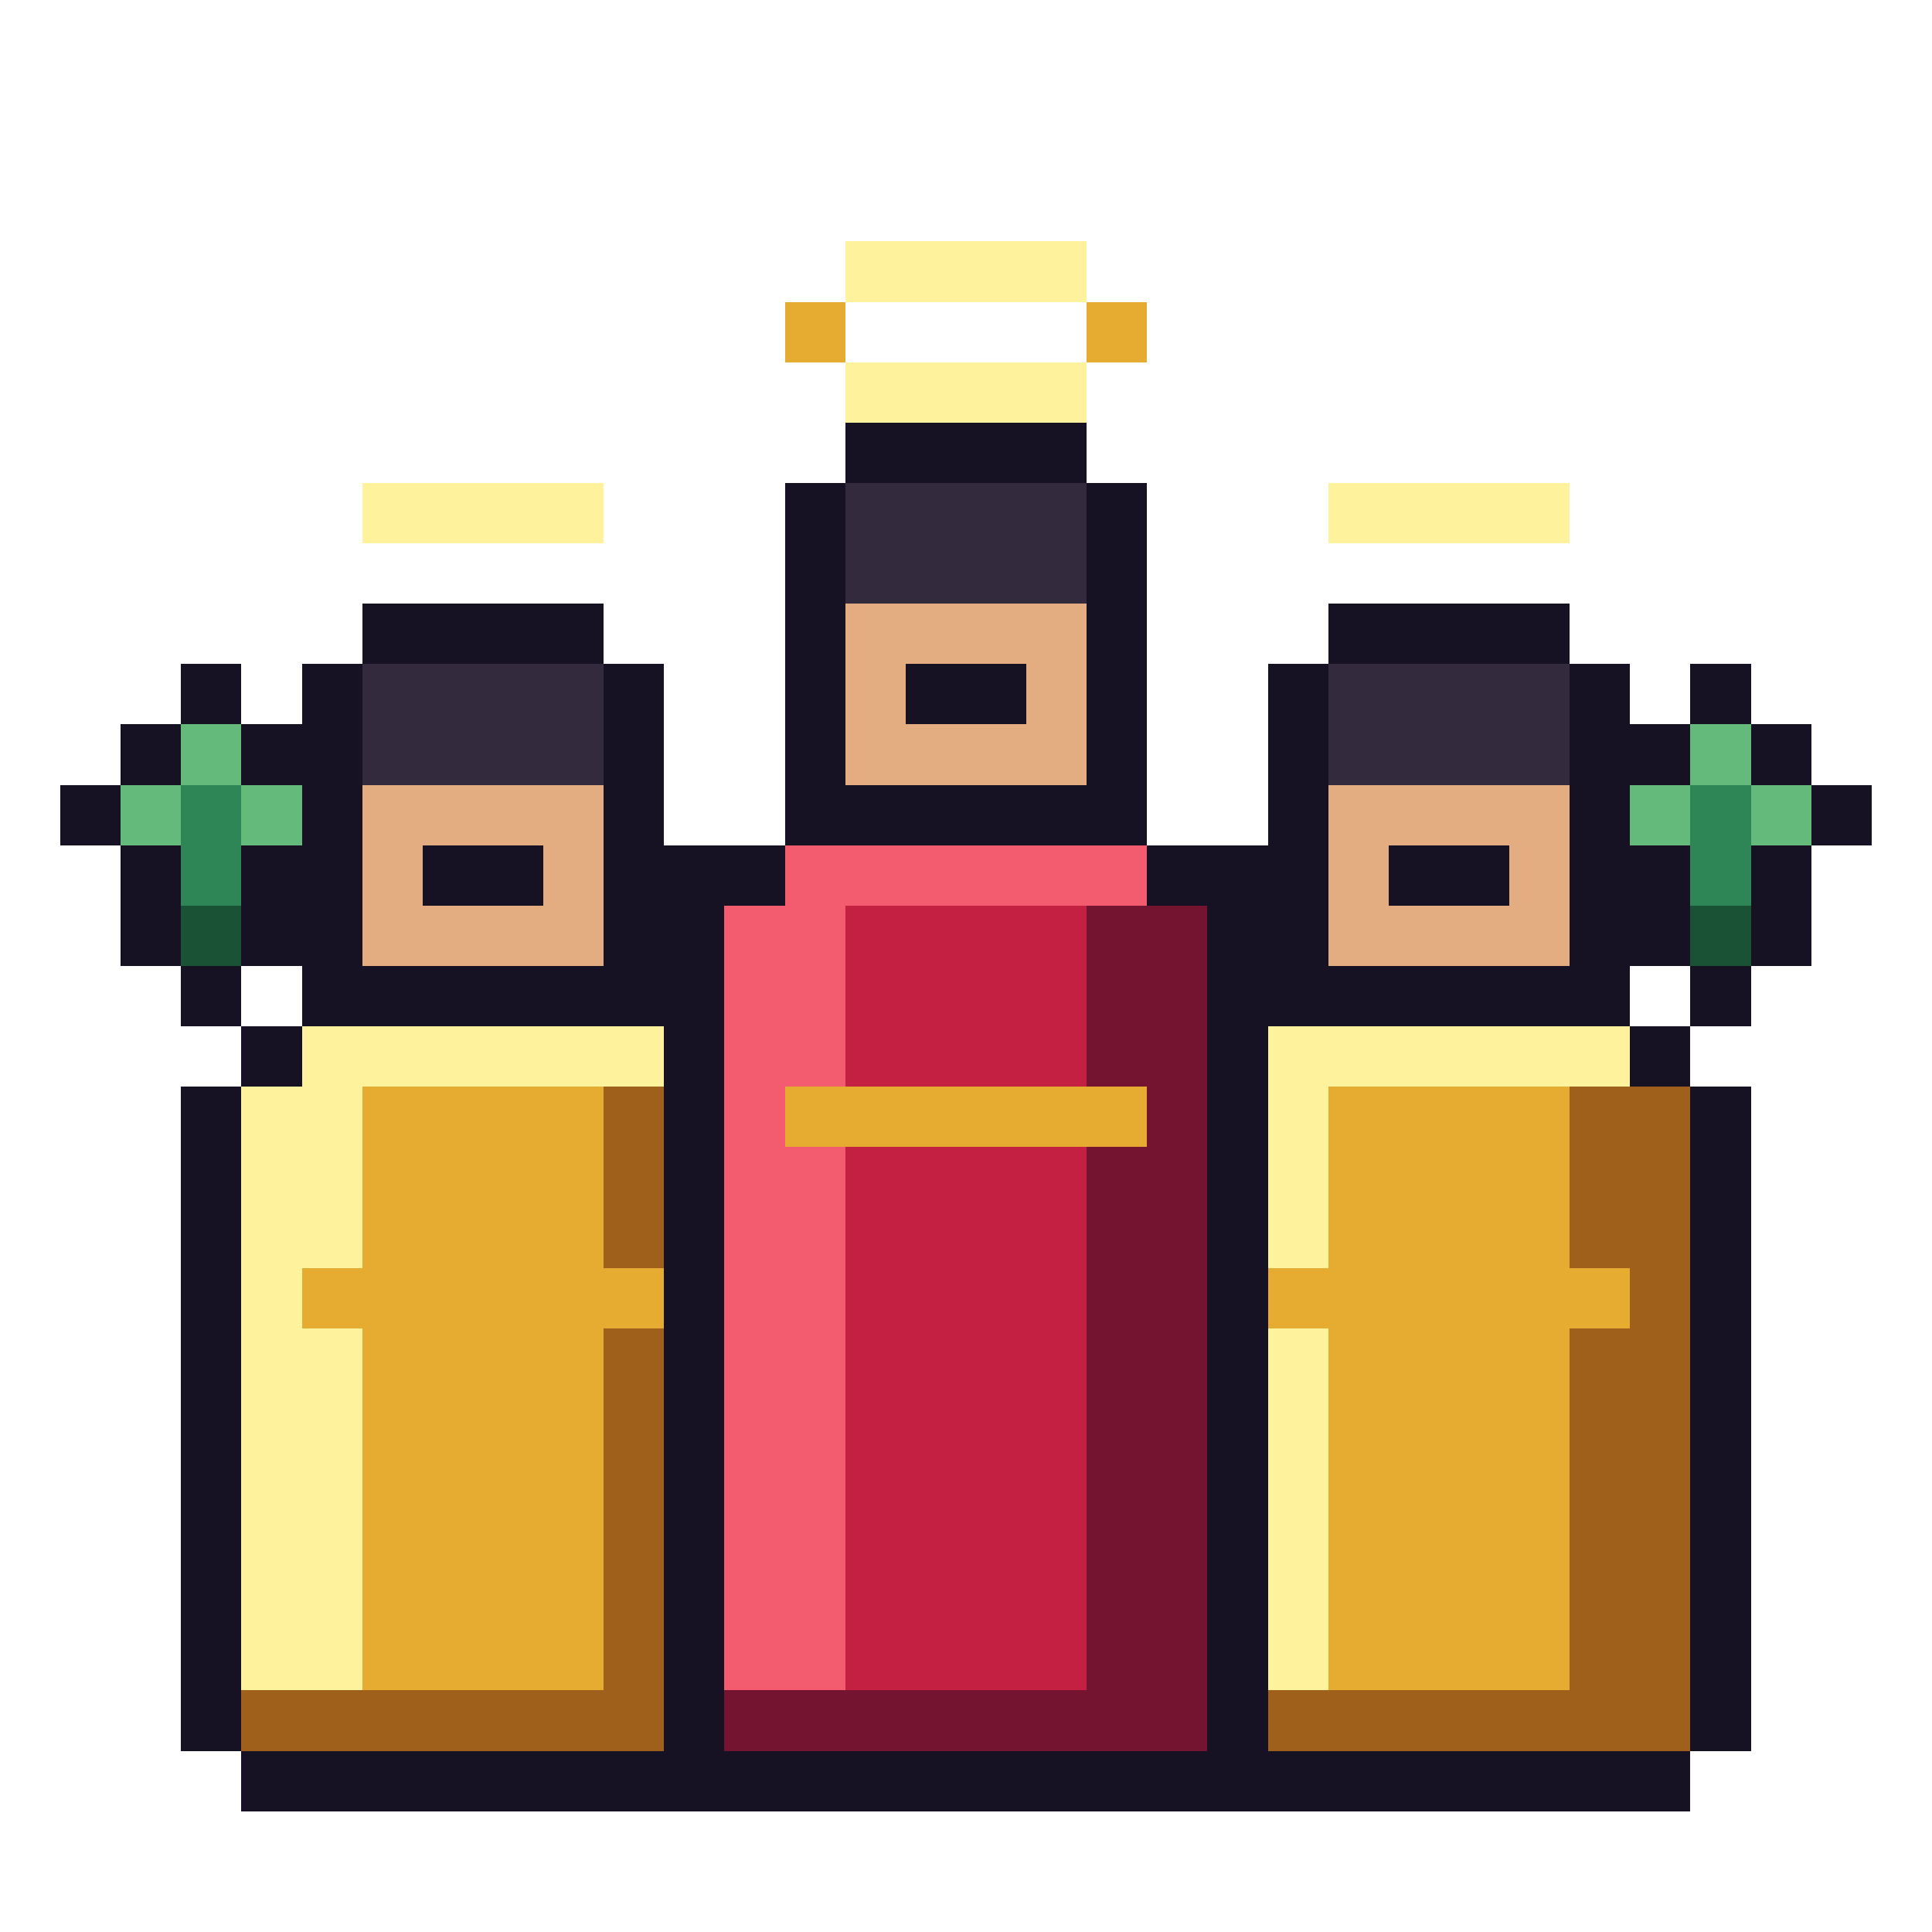
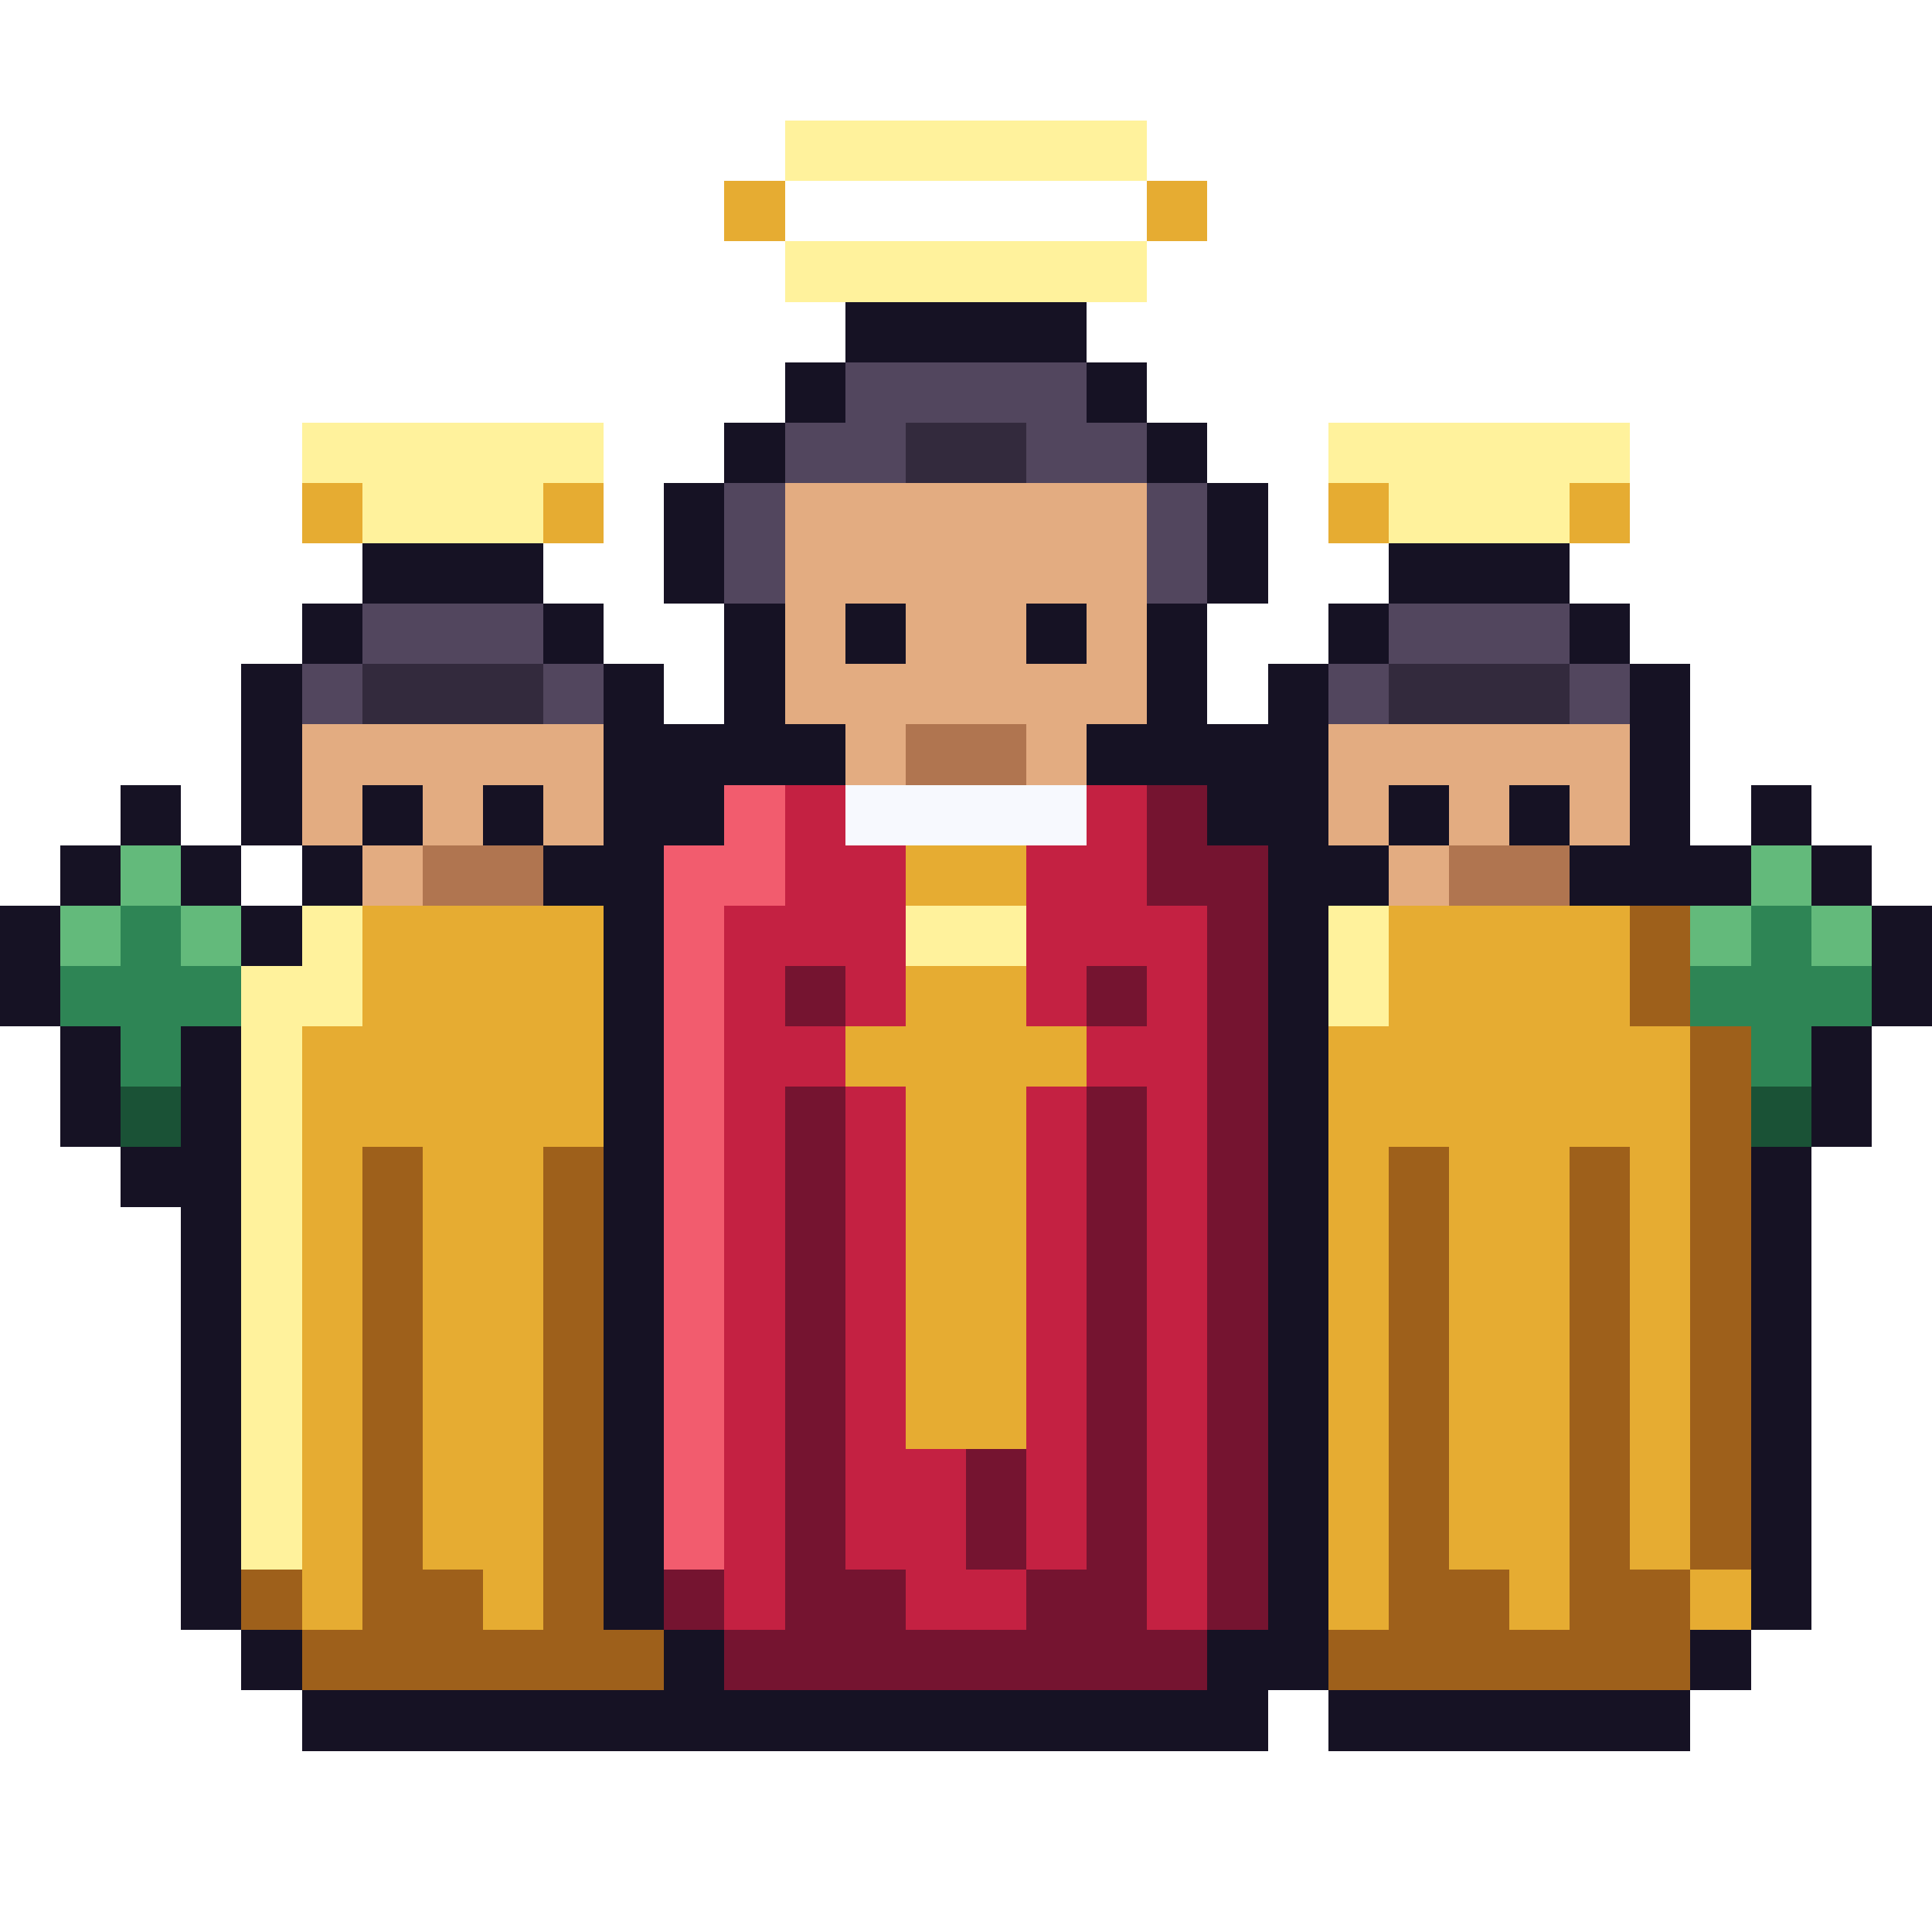
<svg xmlns="http://www.w3.org/2000/svg" viewBox="0 0 32 32" width="256" height="256" shape-rendering="crispEdges">
-   <rect x="14" y="4" width="4" height="1" fill="#fff29c" />
-   <rect x="13" y="5" width="1" height="1" fill="#e6ac32" />
-   <rect x="18" y="5" width="1" height="1" fill="#e6ac32" />
-   <rect x="14" y="6" width="4" height="1" fill="#fff29c" />
-   <rect x="14" y="7" width="4" height="1" fill="#161224" />
-   <rect x="6" y="8" width="4" height="1" fill="#fff29c" />
-   <rect x="13" y="8" width="1" height="1" fill="#161224" />
-   <rect x="14" y="8" width="4" height="1" fill="#332a3d" />
-   <rect x="18" y="8" width="1" height="1" fill="#161224" />
-   <rect x="22" y="8" width="4" height="1" fill="#fff29c" />
-   <rect x="13" y="9" width="1" height="1" fill="#161224" />
-   <rect x="14" y="9" width="4" height="1" fill="#332a3d" />
-   <rect x="18" y="9" width="1" height="1" fill="#161224" />
-   <rect x="6" y="10" width="4" height="1" fill="#161224" />
-   <rect x="13" y="10" width="1" height="1" fill="#161224" />
-   <rect x="14" y="10" width="4" height="1" fill="#e3ac81" />
-   <rect x="18" y="10" width="1" height="1" fill="#161224" />
-   <rect x="22" y="10" width="4" height="1" fill="#161224" />
-   <rect x="3" y="11" width="1" height="1" fill="#161224" />
-   <rect x="5" y="11" width="1" height="1" fill="#161224" />
-   <rect x="6" y="11" width="4" height="1" fill="#332a3d" />
+   <rect x="13" y="2" width="6" height="1" fill="#fff29c" />
+   <rect x="12" y="3" width="1" height="1" fill="#e6ac32" />
+   <rect x="19" y="3" width="1" height="1" fill="#e6ac32" />
+   <rect x="13" y="4" width="6" height="1" fill="#fff29c" />
+   <rect x="14" y="5" width="4" height="1" fill="#161224" />
+   <rect x="13" y="6" width="1" height="1" fill="#161224" />
+   <rect x="14" y="6" width="4" height="1" fill="#52465e" />
+   <rect x="18" y="6" width="1" height="1" fill="#161224" />
+   <rect x="5" y="7" width="5" height="1" fill="#fff29c" />
+   <rect x="12" y="7" width="1" height="1" fill="#161224" />
+   <rect x="13" y="7" width="2" height="1" fill="#52465e" />
+   <rect x="15" y="7" width="2" height="1" fill="#332a3d" />
+   <rect x="17" y="7" width="2" height="1" fill="#52465e" />
+   <rect x="19" y="7" width="1" height="1" fill="#161224" />
+   <rect x="22" y="7" width="5" height="1" fill="#fff29c" />
+   <rect x="5" y="8" width="1" height="1" fill="#e6ac32" />
+   <rect x="6" y="8" width="3" height="1" fill="#fff29c" />
+   <rect x="9" y="8" width="1" height="1" fill="#e6ac32" />
+   <rect x="11" y="8" width="1" height="1" fill="#161224" />
+   <rect x="12" y="8" width="1" height="1" fill="#52465e" />
+   <rect x="13" y="8" width="6" height="1" fill="#e3ac81" />
+   <rect x="19" y="8" width="1" height="1" fill="#52465e" />
+   <rect x="20" y="8" width="1" height="1" fill="#161224" />
+   <rect x="22" y="8" width="1" height="1" fill="#e6ac32" />
+   <rect x="23" y="8" width="3" height="1" fill="#fff29c" />
+   <rect x="26" y="8" width="1" height="1" fill="#e6ac32" />
+   <rect x="6" y="9" width="3" height="1" fill="#161224" />
+   <rect x="11" y="9" width="1" height="1" fill="#161224" />
+   <rect x="12" y="9" width="1" height="1" fill="#52465e" />
+   <rect x="13" y="9" width="6" height="1" fill="#e3ac81" />
+   <rect x="19" y="9" width="1" height="1" fill="#52465e" />
+   <rect x="20" y="9" width="1" height="1" fill="#161224" />
+   <rect x="23" y="9" width="3" height="1" fill="#161224" />
+   <rect x="5" y="10" width="1" height="1" fill="#161224" />
+   <rect x="6" y="10" width="3" height="1" fill="#52465e" />
+   <rect x="9" y="10" width="1" height="1" fill="#161224" />
+   <rect x="12" y="10" width="1" height="1" fill="#161224" />
+   <rect x="13" y="10" width="1" height="1" fill="#e3ac81" />
+   <rect x="14" y="10" width="1" height="1" fill="#161224" />
+   <rect x="15" y="10" width="2" height="1" fill="#e3ac81" />
+   <rect x="17" y="10" width="1" height="1" fill="#161224" />
+   <rect x="18" y="10" width="1" height="1" fill="#e3ac81" />
+   <rect x="19" y="10" width="1" height="1" fill="#161224" />
+   <rect x="22" y="10" width="1" height="1" fill="#161224" />
+   <rect x="23" y="10" width="3" height="1" fill="#52465e" />
+   <rect x="26" y="10" width="1" height="1" fill="#161224" />
+   <rect x="4" y="11" width="1" height="1" fill="#161224" />
+   <rect x="5" y="11" width="1" height="1" fill="#52465e" />
+   <rect x="6" y="11" width="3" height="1" fill="#332a3d" />
+   <rect x="9" y="11" width="1" height="1" fill="#52465e" />
  <rect x="10" y="11" width="1" height="1" fill="#161224" />
-   <rect x="13" y="11" width="1" height="1" fill="#161224" />
-   <rect x="14" y="11" width="1" height="1" fill="#e3ac81" />
-   <rect x="15" y="11" width="2" height="1" fill="#161224" />
-   <rect x="17" y="11" width="1" height="1" fill="#e3ac81" />
-   <rect x="18" y="11" width="1" height="1" fill="#161224" />
+   <rect x="12" y="11" width="1" height="1" fill="#161224" />
+   <rect x="13" y="11" width="6" height="1" fill="#e3ac81" />
+   <rect x="19" y="11" width="1" height="1" fill="#161224" />
  <rect x="21" y="11" width="1" height="1" fill="#161224" />
-   <rect x="22" y="11" width="4" height="1" fill="#332a3d" />
-   <rect x="26" y="11" width="1" height="1" fill="#161224" />
-   <rect x="28" y="11" width="1" height="1" fill="#161224" />
-   <rect x="2" y="12" width="1" height="1" fill="#161224" />
-   <rect x="3" y="12" width="1" height="1" fill="#63ba7b" />
-   <rect x="4" y="12" width="2" height="1" fill="#161224" />
-   <rect x="6" y="12" width="4" height="1" fill="#332a3d" />
-   <rect x="10" y="12" width="1" height="1" fill="#161224" />
-   <rect x="13" y="12" width="1" height="1" fill="#161224" />
-   <rect x="14" y="12" width="4" height="1" fill="#e3ac81" />
-   <rect x="18" y="12" width="1" height="1" fill="#161224" />
-   <rect x="21" y="12" width="1" height="1" fill="#161224" />
-   <rect x="22" y="12" width="4" height="1" fill="#332a3d" />
-   <rect x="26" y="12" width="2" height="1" fill="#161224" />
-   <rect x="28" y="12" width="1" height="1" fill="#63ba7b" />
-   <rect x="29" y="12" width="1" height="1" fill="#161224" />
-   <rect x="1" y="13" width="1" height="1" fill="#161224" />
-   <rect x="2" y="13" width="1" height="1" fill="#63ba7b" />
-   <rect x="3" y="13" width="1" height="1" fill="#2e8555" />
-   <rect x="4" y="13" width="1" height="1" fill="#63ba7b" />
-   <rect x="5" y="13" width="1" height="1" fill="#161224" />
-   <rect x="6" y="13" width="4" height="1" fill="#e3ac81" />
-   <rect x="10" y="13" width="1" height="1" fill="#161224" />
-   <rect x="13" y="13" width="6" height="1" fill="#161224" />
-   <rect x="21" y="13" width="1" height="1" fill="#161224" />
-   <rect x="22" y="13" width="4" height="1" fill="#e3ac81" />
-   <rect x="26" y="13" width="1" height="1" fill="#161224" />
-   <rect x="27" y="13" width="1" height="1" fill="#63ba7b" />
-   <rect x="28" y="13" width="1" height="1" fill="#2e8555" />
-   <rect x="29" y="13" width="1" height="1" fill="#63ba7b" />
-   <rect x="30" y="13" width="1" height="1" fill="#161224" />
-   <rect x="2" y="14" width="1" height="1" fill="#161224" />
-   <rect x="3" y="14" width="1" height="1" fill="#2e8555" />
-   <rect x="4" y="14" width="2" height="1" fill="#161224" />
+   <rect x="22" y="11" width="1" height="1" fill="#52465e" />
+   <rect x="23" y="11" width="3" height="1" fill="#332a3d" />
+   <rect x="26" y="11" width="1" height="1" fill="#52465e" />
+   <rect x="27" y="11" width="1" height="1" fill="#161224" />
+   <rect x="4" y="12" width="1" height="1" fill="#161224" />
+   <rect x="5" y="12" width="5" height="1" fill="#e3ac81" />
+   <rect x="10" y="12" width="4" height="1" fill="#161224" />
+   <rect x="14" y="12" width="1" height="1" fill="#e3ac81" />
+   <rect x="15" y="12" width="2" height="1" fill="#b07550" />
+   <rect x="17" y="12" width="1" height="1" fill="#e3ac81" />
+   <rect x="18" y="12" width="4" height="1" fill="#161224" />
+   <rect x="22" y="12" width="5" height="1" fill="#e3ac81" />
+   <rect x="27" y="12" width="1" height="1" fill="#161224" />
+   <rect x="2" y="13" width="1" height="1" fill="#161224" />
+   <rect x="4" y="13" width="1" height="1" fill="#161224" />
+   <rect x="5" y="13" width="1" height="1" fill="#e3ac81" />
+   <rect x="6" y="13" width="1" height="1" fill="#161224" />
+   <rect x="7" y="13" width="1" height="1" fill="#e3ac81" />
+   <rect x="8" y="13" width="1" height="1" fill="#161224" />
+   <rect x="9" y="13" width="1" height="1" fill="#e3ac81" />
+   <rect x="10" y="13" width="2" height="1" fill="#161224" />
+   <rect x="12" y="13" width="1" height="1" fill="#f25c6e" />
+   <rect x="13" y="13" width="1" height="1" fill="#c42142" />
+   <rect x="14" y="13" width="4" height="1" fill="#f7f9fe" />
+   <rect x="18" y="13" width="1" height="1" fill="#c42142" />
+   <rect x="19" y="13" width="1" height="1" fill="#751430" />
+   <rect x="20" y="13" width="2" height="1" fill="#161224" />
+   <rect x="22" y="13" width="1" height="1" fill="#e3ac81" />
+   <rect x="23" y="13" width="1" height="1" fill="#161224" />
+   <rect x="24" y="13" width="1" height="1" fill="#e3ac81" />
+   <rect x="25" y="13" width="1" height="1" fill="#161224" />
+   <rect x="26" y="13" width="1" height="1" fill="#e3ac81" />
+   <rect x="27" y="13" width="1" height="1" fill="#161224" />
+   <rect x="29" y="13" width="1" height="1" fill="#161224" />
+   <rect x="1" y="14" width="1" height="1" fill="#161224" />
+   <rect x="2" y="14" width="1" height="1" fill="#63ba7b" />
+   <rect x="3" y="14" width="1" height="1" fill="#161224" />
+   <rect x="5" y="14" width="1" height="1" fill="#161224" />
  <rect x="6" y="14" width="1" height="1" fill="#e3ac81" />
-   <rect x="7" y="14" width="2" height="1" fill="#161224" />
-   <rect x="9" y="14" width="1" height="1" fill="#e3ac81" />
-   <rect x="10" y="14" width="3" height="1" fill="#161224" />
-   <rect x="13" y="14" width="6" height="1" fill="#f25c6e" />
-   <rect x="19" y="14" width="3" height="1" fill="#161224" />
-   <rect x="22" y="14" width="1" height="1" fill="#e3ac81" />
-   <rect x="23" y="14" width="2" height="1" fill="#161224" />
-   <rect x="25" y="14" width="1" height="1" fill="#e3ac81" />
-   <rect x="26" y="14" width="2" height="1" fill="#161224" />
-   <rect x="28" y="14" width="1" height="1" fill="#2e8555" />
-   <rect x="29" y="14" width="1" height="1" fill="#161224" />
-   <rect x="2" y="15" width="1" height="1" fill="#161224" />
-   <rect x="3" y="15" width="1" height="1" fill="#1a5236" />
-   <rect x="4" y="15" width="2" height="1" fill="#161224" />
-   <rect x="6" y="15" width="4" height="1" fill="#e3ac81" />
-   <rect x="10" y="15" width="2" height="1" fill="#161224" />
-   <rect x="12" y="15" width="2" height="1" fill="#f25c6e" />
-   <rect x="14" y="15" width="4" height="1" fill="#c42142" />
-   <rect x="18" y="15" width="2" height="1" fill="#751430" />
-   <rect x="20" y="15" width="2" height="1" fill="#161224" />
-   <rect x="22" y="15" width="4" height="1" fill="#e3ac81" />
-   <rect x="26" y="15" width="2" height="1" fill="#161224" />
-   <rect x="28" y="15" width="1" height="1" fill="#1a5236" />
-   <rect x="29" y="15" width="1" height="1" fill="#161224" />
-   <rect x="3" y="16" width="1" height="1" fill="#161224" />
-   <rect x="5" y="16" width="7" height="1" fill="#161224" />
-   <rect x="12" y="16" width="2" height="1" fill="#f25c6e" />
-   <rect x="14" y="16" width="4" height="1" fill="#c42142" />
-   <rect x="18" y="16" width="2" height="1" fill="#751430" />
-   <rect x="20" y="16" width="7" height="1" fill="#161224" />
-   <rect x="28" y="16" width="1" height="1" fill="#161224" />
-   <rect x="4" y="17" width="1" height="1" fill="#161224" />
-   <rect x="5" y="17" width="6" height="1" fill="#fff29c" />
-   <rect x="11" y="17" width="1" height="1" fill="#161224" />
-   <rect x="12" y="17" width="2" height="1" fill="#f25c6e" />
-   <rect x="14" y="17" width="4" height="1" fill="#c42142" />
-   <rect x="18" y="17" width="2" height="1" fill="#751430" />
-   <rect x="20" y="17" width="1" height="1" fill="#161224" />
-   <rect x="21" y="17" width="6" height="1" fill="#fff29c" />
-   <rect x="27" y="17" width="1" height="1" fill="#161224" />
+   <rect x="7" y="14" width="2" height="1" fill="#b07550" />
+   <rect x="9" y="14" width="2" height="1" fill="#161224" />
+   <rect x="11" y="14" width="2" height="1" fill="#f25c6e" />
+   <rect x="13" y="14" width="2" height="1" fill="#c42142" />
+   <rect x="15" y="14" width="2" height="1" fill="#e6ac32" />
+   <rect x="17" y="14" width="2" height="1" fill="#c42142" />
+   <rect x="19" y="14" width="2" height="1" fill="#751430" />
+   <rect x="21" y="14" width="2" height="1" fill="#161224" />
+   <rect x="23" y="14" width="1" height="1" fill="#e3ac81" />
+   <rect x="24" y="14" width="2" height="1" fill="#b07550" />
+   <rect x="26" y="14" width="3" height="1" fill="#161224" />
+   <rect x="29" y="14" width="1" height="1" fill="#63ba7b" />
+   <rect x="30" y="14" width="1" height="1" fill="#161224" />
+   <rect x="0" y="15" width="1" height="1" fill="#161224" />
+   <rect x="1" y="15" width="1" height="1" fill="#63ba7b" />
+   <rect x="2" y="15" width="1" height="1" fill="#2e8555" />
+   <rect x="3" y="15" width="1" height="1" fill="#63ba7b" />
+   <rect x="4" y="15" width="1" height="1" fill="#161224" />
+   <rect x="5" y="15" width="1" height="1" fill="#fff29c" />
+   <rect x="6" y="15" width="4" height="1" fill="#e6ac32" />
+   <rect x="10" y="15" width="1" height="1" fill="#161224" />
+   <rect x="11" y="15" width="1" height="1" fill="#f25c6e" />
+   <rect x="12" y="15" width="3" height="1" fill="#c42142" />
+   <rect x="15" y="15" width="2" height="1" fill="#fff29c" />
+   <rect x="17" y="15" width="3" height="1" fill="#c42142" />
+   <rect x="20" y="15" width="1" height="1" fill="#751430" />
+   <rect x="21" y="15" width="1" height="1" fill="#161224" />
+   <rect x="22" y="15" width="1" height="1" fill="#fff29c" />
+   <rect x="23" y="15" width="4" height="1" fill="#e6ac32" />
+   <rect x="27" y="15" width="1" height="1" fill="#9e601b" />
+   <rect x="28" y="15" width="1" height="1" fill="#63ba7b" />
+   <rect x="29" y="15" width="1" height="1" fill="#2e8555" />
+   <rect x="30" y="15" width="1" height="1" fill="#63ba7b" />
+   <rect x="31" y="15" width="1" height="1" fill="#161224" />
+   <rect x="0" y="16" width="1" height="1" fill="#161224" />
+   <rect x="1" y="16" width="3" height="1" fill="#2e8555" />
+   <rect x="4" y="16" width="2" height="1" fill="#fff29c" />
+   <rect x="6" y="16" width="4" height="1" fill="#e6ac32" />
+   <rect x="10" y="16" width="1" height="1" fill="#161224" />
+   <rect x="11" y="16" width="1" height="1" fill="#f25c6e" />
+   <rect x="12" y="16" width="1" height="1" fill="#c42142" />
+   <rect x="13" y="16" width="1" height="1" fill="#751430" />
+   <rect x="14" y="16" width="1" height="1" fill="#c42142" />
+   <rect x="15" y="16" width="2" height="1" fill="#e6ac32" />
+   <rect x="17" y="16" width="1" height="1" fill="#c42142" />
+   <rect x="18" y="16" width="1" height="1" fill="#751430" />
+   <rect x="19" y="16" width="1" height="1" fill="#c42142" />
+   <rect x="20" y="16" width="1" height="1" fill="#751430" />
+   <rect x="21" y="16" width="1" height="1" fill="#161224" />
+   <rect x="22" y="16" width="1" height="1" fill="#fff29c" />
+   <rect x="23" y="16" width="4" height="1" fill="#e6ac32" />
+   <rect x="27" y="16" width="1" height="1" fill="#9e601b" />
+   <rect x="28" y="16" width="3" height="1" fill="#2e8555" />
+   <rect x="31" y="16" width="1" height="1" fill="#161224" />
+   <rect x="1" y="17" width="1" height="1" fill="#161224" />
+   <rect x="2" y="17" width="1" height="1" fill="#2e8555" />
+   <rect x="3" y="17" width="1" height="1" fill="#161224" />
+   <rect x="4" y="17" width="1" height="1" fill="#fff29c" />
+   <rect x="5" y="17" width="5" height="1" fill="#e6ac32" />
+   <rect x="10" y="17" width="1" height="1" fill="#161224" />
+   <rect x="11" y="17" width="1" height="1" fill="#f25c6e" />
+   <rect x="12" y="17" width="2" height="1" fill="#c42142" />
+   <rect x="14" y="17" width="4" height="1" fill="#e6ac32" />
+   <rect x="18" y="17" width="2" height="1" fill="#c42142" />
+   <rect x="20" y="17" width="1" height="1" fill="#751430" />
+   <rect x="21" y="17" width="1" height="1" fill="#161224" />
+   <rect x="22" y="17" width="6" height="1" fill="#e6ac32" />
+   <rect x="28" y="17" width="1" height="1" fill="#9e601b" />
+   <rect x="29" y="17" width="1" height="1" fill="#2e8555" />
+   <rect x="30" y="17" width="1" height="1" fill="#161224" />
+   <rect x="1" y="18" width="1" height="1" fill="#161224" />
+   <rect x="2" y="18" width="1" height="1" fill="#1a5236" />
  <rect x="3" y="18" width="1" height="1" fill="#161224" />
-   <rect x="4" y="18" width="2" height="1" fill="#fff29c" />
-   <rect x="6" y="18" width="4" height="1" fill="#e6ac32" />
-   <rect x="10" y="18" width="1" height="1" fill="#9e601b" />
-   <rect x="11" y="18" width="1" height="1" fill="#161224" />
-   <rect x="12" y="18" width="1" height="1" fill="#f25c6e" />
-   <rect x="13" y="18" width="6" height="1" fill="#e6ac32" />
-   <rect x="19" y="18" width="1" height="1" fill="#751430" />
-   <rect x="20" y="18" width="1" height="1" fill="#161224" />
-   <rect x="21" y="18" width="1" height="1" fill="#fff29c" />
-   <rect x="22" y="18" width="4" height="1" fill="#e6ac32" />
-   <rect x="26" y="18" width="2" height="1" fill="#9e601b" />
-   <rect x="28" y="18" width="1" height="1" fill="#161224" />
-   <rect x="3" y="19" width="1" height="1" fill="#161224" />
-   <rect x="4" y="19" width="2" height="1" fill="#fff29c" />
-   <rect x="6" y="19" width="4" height="1" fill="#e6ac32" />
-   <rect x="10" y="19" width="1" height="1" fill="#9e601b" />
-   <rect x="11" y="19" width="1" height="1" fill="#161224" />
-   <rect x="12" y="19" width="2" height="1" fill="#f25c6e" />
-   <rect x="14" y="19" width="4" height="1" fill="#c42142" />
-   <rect x="18" y="19" width="2" height="1" fill="#751430" />
-   <rect x="20" y="19" width="1" height="1" fill="#161224" />
-   <rect x="21" y="19" width="1" height="1" fill="#fff29c" />
-   <rect x="22" y="19" width="4" height="1" fill="#e6ac32" />
-   <rect x="26" y="19" width="2" height="1" fill="#9e601b" />
-   <rect x="28" y="19" width="1" height="1" fill="#161224" />
+   <rect x="4" y="18" width="1" height="1" fill="#fff29c" />
+   <rect x="5" y="18" width="5" height="1" fill="#e6ac32" />
+   <rect x="10" y="18" width="1" height="1" fill="#161224" />
+   <rect x="11" y="18" width="1" height="1" fill="#f25c6e" />
+   <rect x="12" y="18" width="1" height="1" fill="#c42142" />
+   <rect x="13" y="18" width="1" height="1" fill="#751430" />
+   <rect x="14" y="18" width="1" height="1" fill="#c42142" />
+   <rect x="15" y="18" width="2" height="1" fill="#e6ac32" />
+   <rect x="17" y="18" width="1" height="1" fill="#c42142" />
+   <rect x="18" y="18" width="1" height="1" fill="#751430" />
+   <rect x="19" y="18" width="1" height="1" fill="#c42142" />
+   <rect x="20" y="18" width="1" height="1" fill="#751430" />
+   <rect x="21" y="18" width="1" height="1" fill="#161224" />
+   <rect x="22" y="18" width="6" height="1" fill="#e6ac32" />
+   <rect x="28" y="18" width="1" height="1" fill="#9e601b" />
+   <rect x="29" y="18" width="1" height="1" fill="#1a5236" />
+   <rect x="30" y="18" width="1" height="1" fill="#161224" />
+   <rect x="2" y="19" width="2" height="1" fill="#161224" />
+   <rect x="4" y="19" width="1" height="1" fill="#fff29c" />
+   <rect x="5" y="19" width="1" height="1" fill="#e6ac32" />
+   <rect x="6" y="19" width="1" height="1" fill="#9e601b" />
+   <rect x="7" y="19" width="2" height="1" fill="#e6ac32" />
+   <rect x="9" y="19" width="1" height="1" fill="#9e601b" />
+   <rect x="10" y="19" width="1" height="1" fill="#161224" />
+   <rect x="11" y="19" width="1" height="1" fill="#f25c6e" />
+   <rect x="12" y="19" width="1" height="1" fill="#c42142" />
+   <rect x="13" y="19" width="1" height="1" fill="#751430" />
+   <rect x="14" y="19" width="1" height="1" fill="#c42142" />
+   <rect x="15" y="19" width="2" height="1" fill="#e6ac32" />
+   <rect x="17" y="19" width="1" height="1" fill="#c42142" />
+   <rect x="18" y="19" width="1" height="1" fill="#751430" />
+   <rect x="19" y="19" width="1" height="1" fill="#c42142" />
+   <rect x="20" y="19" width="1" height="1" fill="#751430" />
+   <rect x="21" y="19" width="1" height="1" fill="#161224" />
+   <rect x="22" y="19" width="1" height="1" fill="#e6ac32" />
+   <rect x="23" y="19" width="1" height="1" fill="#9e601b" />
+   <rect x="24" y="19" width="2" height="1" fill="#e6ac32" />
+   <rect x="26" y="19" width="1" height="1" fill="#9e601b" />
+   <rect x="27" y="19" width="1" height="1" fill="#e6ac32" />
+   <rect x="28" y="19" width="1" height="1" fill="#9e601b" />
+   <rect x="29" y="19" width="1" height="1" fill="#161224" />
  <rect x="3" y="20" width="1" height="1" fill="#161224" />
-   <rect x="4" y="20" width="2" height="1" fill="#fff29c" />
-   <rect x="6" y="20" width="4" height="1" fill="#e6ac32" />
-   <rect x="10" y="20" width="1" height="1" fill="#9e601b" />
-   <rect x="11" y="20" width="1" height="1" fill="#161224" />
-   <rect x="12" y="20" width="2" height="1" fill="#f25c6e" />
-   <rect x="14" y="20" width="4" height="1" fill="#c42142" />
-   <rect x="18" y="20" width="2" height="1" fill="#751430" />
-   <rect x="20" y="20" width="1" height="1" fill="#161224" />
-   <rect x="21" y="20" width="1" height="1" fill="#fff29c" />
-   <rect x="22" y="20" width="4" height="1" fill="#e6ac32" />
-   <rect x="26" y="20" width="2" height="1" fill="#9e601b" />
-   <rect x="28" y="20" width="1" height="1" fill="#161224" />
+   <rect x="4" y="20" width="1" height="1" fill="#fff29c" />
+   <rect x="5" y="20" width="1" height="1" fill="#e6ac32" />
+   <rect x="6" y="20" width="1" height="1" fill="#9e601b" />
+   <rect x="7" y="20" width="2" height="1" fill="#e6ac32" />
+   <rect x="9" y="20" width="1" height="1" fill="#9e601b" />
+   <rect x="10" y="20" width="1" height="1" fill="#161224" />
+   <rect x="11" y="20" width="1" height="1" fill="#f25c6e" />
+   <rect x="12" y="20" width="1" height="1" fill="#c42142" />
+   <rect x="13" y="20" width="1" height="1" fill="#751430" />
+   <rect x="14" y="20" width="1" height="1" fill="#c42142" />
+   <rect x="15" y="20" width="2" height="1" fill="#e6ac32" />
+   <rect x="17" y="20" width="1" height="1" fill="#c42142" />
+   <rect x="18" y="20" width="1" height="1" fill="#751430" />
+   <rect x="19" y="20" width="1" height="1" fill="#c42142" />
+   <rect x="20" y="20" width="1" height="1" fill="#751430" />
+   <rect x="21" y="20" width="1" height="1" fill="#161224" />
+   <rect x="22" y="20" width="1" height="1" fill="#e6ac32" />
+   <rect x="23" y="20" width="1" height="1" fill="#9e601b" />
+   <rect x="24" y="20" width="2" height="1" fill="#e6ac32" />
+   <rect x="26" y="20" width="1" height="1" fill="#9e601b" />
+   <rect x="27" y="20" width="1" height="1" fill="#e6ac32" />
+   <rect x="28" y="20" width="1" height="1" fill="#9e601b" />
+   <rect x="29" y="20" width="1" height="1" fill="#161224" />
  <rect x="3" y="21" width="1" height="1" fill="#161224" />
  <rect x="4" y="21" width="1" height="1" fill="#fff29c" />
-   <rect x="5" y="21" width="6" height="1" fill="#e6ac32" />
-   <rect x="11" y="21" width="1" height="1" fill="#161224" />
-   <rect x="12" y="21" width="2" height="1" fill="#f25c6e" />
-   <rect x="14" y="21" width="4" height="1" fill="#c42142" />
-   <rect x="18" y="21" width="2" height="1" fill="#751430" />
-   <rect x="20" y="21" width="1" height="1" fill="#161224" />
-   <rect x="21" y="21" width="6" height="1" fill="#e6ac32" />
-   <rect x="27" y="21" width="1" height="1" fill="#9e601b" />
-   <rect x="28" y="21" width="1" height="1" fill="#161224" />
+   <rect x="5" y="21" width="1" height="1" fill="#e6ac32" />
+   <rect x="6" y="21" width="1" height="1" fill="#9e601b" />
+   <rect x="7" y="21" width="2" height="1" fill="#e6ac32" />
+   <rect x="9" y="21" width="1" height="1" fill="#9e601b" />
+   <rect x="10" y="21" width="1" height="1" fill="#161224" />
+   <rect x="11" y="21" width="1" height="1" fill="#f25c6e" />
+   <rect x="12" y="21" width="1" height="1" fill="#c42142" />
+   <rect x="13" y="21" width="1" height="1" fill="#751430" />
+   <rect x="14" y="21" width="1" height="1" fill="#c42142" />
+   <rect x="15" y="21" width="2" height="1" fill="#e6ac32" />
+   <rect x="17" y="21" width="1" height="1" fill="#c42142" />
+   <rect x="18" y="21" width="1" height="1" fill="#751430" />
+   <rect x="19" y="21" width="1" height="1" fill="#c42142" />
+   <rect x="20" y="21" width="1" height="1" fill="#751430" />
+   <rect x="21" y="21" width="1" height="1" fill="#161224" />
+   <rect x="22" y="21" width="1" height="1" fill="#e6ac32" />
+   <rect x="23" y="21" width="1" height="1" fill="#9e601b" />
+   <rect x="24" y="21" width="2" height="1" fill="#e6ac32" />
+   <rect x="26" y="21" width="1" height="1" fill="#9e601b" />
+   <rect x="27" y="21" width="1" height="1" fill="#e6ac32" />
+   <rect x="28" y="21" width="1" height="1" fill="#9e601b" />
+   <rect x="29" y="21" width="1" height="1" fill="#161224" />
  <rect x="3" y="22" width="1" height="1" fill="#161224" />
-   <rect x="4" y="22" width="2" height="1" fill="#fff29c" />
-   <rect x="6" y="22" width="4" height="1" fill="#e6ac32" />
-   <rect x="10" y="22" width="1" height="1" fill="#9e601b" />
-   <rect x="11" y="22" width="1" height="1" fill="#161224" />
-   <rect x="12" y="22" width="2" height="1" fill="#f25c6e" />
-   <rect x="14" y="22" width="4" height="1" fill="#c42142" />
-   <rect x="18" y="22" width="2" height="1" fill="#751430" />
-   <rect x="20" y="22" width="1" height="1" fill="#161224" />
-   <rect x="21" y="22" width="1" height="1" fill="#fff29c" />
-   <rect x="22" y="22" width="4" height="1" fill="#e6ac32" />
-   <rect x="26" y="22" width="2" height="1" fill="#9e601b" />
-   <rect x="28" y="22" width="1" height="1" fill="#161224" />
+   <rect x="4" y="22" width="1" height="1" fill="#fff29c" />
+   <rect x="5" y="22" width="1" height="1" fill="#e6ac32" />
+   <rect x="6" y="22" width="1" height="1" fill="#9e601b" />
+   <rect x="7" y="22" width="2" height="1" fill="#e6ac32" />
+   <rect x="9" y="22" width="1" height="1" fill="#9e601b" />
+   <rect x="10" y="22" width="1" height="1" fill="#161224" />
+   <rect x="11" y="22" width="1" height="1" fill="#f25c6e" />
+   <rect x="12" y="22" width="1" height="1" fill="#c42142" />
+   <rect x="13" y="22" width="1" height="1" fill="#751430" />
+   <rect x="14" y="22" width="1" height="1" fill="#c42142" />
+   <rect x="15" y="22" width="2" height="1" fill="#e6ac32" />
+   <rect x="17" y="22" width="1" height="1" fill="#c42142" />
+   <rect x="18" y="22" width="1" height="1" fill="#751430" />
+   <rect x="19" y="22" width="1" height="1" fill="#c42142" />
+   <rect x="20" y="22" width="1" height="1" fill="#751430" />
+   <rect x="21" y="22" width="1" height="1" fill="#161224" />
+   <rect x="22" y="22" width="1" height="1" fill="#e6ac32" />
+   <rect x="23" y="22" width="1" height="1" fill="#9e601b" />
+   <rect x="24" y="22" width="2" height="1" fill="#e6ac32" />
+   <rect x="26" y="22" width="1" height="1" fill="#9e601b" />
+   <rect x="27" y="22" width="1" height="1" fill="#e6ac32" />
+   <rect x="28" y="22" width="1" height="1" fill="#9e601b" />
+   <rect x="29" y="22" width="1" height="1" fill="#161224" />
  <rect x="3" y="23" width="1" height="1" fill="#161224" />
-   <rect x="4" y="23" width="2" height="1" fill="#fff29c" />
-   <rect x="6" y="23" width="4" height="1" fill="#e6ac32" />
-   <rect x="10" y="23" width="1" height="1" fill="#9e601b" />
-   <rect x="11" y="23" width="1" height="1" fill="#161224" />
-   <rect x="12" y="23" width="2" height="1" fill="#f25c6e" />
-   <rect x="14" y="23" width="4" height="1" fill="#c42142" />
-   <rect x="18" y="23" width="2" height="1" fill="#751430" />
-   <rect x="20" y="23" width="1" height="1" fill="#161224" />
-   <rect x="21" y="23" width="1" height="1" fill="#fff29c" />
-   <rect x="22" y="23" width="4" height="1" fill="#e6ac32" />
-   <rect x="26" y="23" width="2" height="1" fill="#9e601b" />
-   <rect x="28" y="23" width="1" height="1" fill="#161224" />
+   <rect x="4" y="23" width="1" height="1" fill="#fff29c" />
+   <rect x="5" y="23" width="1" height="1" fill="#e6ac32" />
+   <rect x="6" y="23" width="1" height="1" fill="#9e601b" />
+   <rect x="7" y="23" width="2" height="1" fill="#e6ac32" />
+   <rect x="9" y="23" width="1" height="1" fill="#9e601b" />
+   <rect x="10" y="23" width="1" height="1" fill="#161224" />
+   <rect x="11" y="23" width="1" height="1" fill="#f25c6e" />
+   <rect x="12" y="23" width="1" height="1" fill="#c42142" />
+   <rect x="13" y="23" width="1" height="1" fill="#751430" />
+   <rect x="14" y="23" width="1" height="1" fill="#c42142" />
+   <rect x="15" y="23" width="2" height="1" fill="#e6ac32" />
+   <rect x="17" y="23" width="1" height="1" fill="#c42142" />
+   <rect x="18" y="23" width="1" height="1" fill="#751430" />
+   <rect x="19" y="23" width="1" height="1" fill="#c42142" />
+   <rect x="20" y="23" width="1" height="1" fill="#751430" />
+   <rect x="21" y="23" width="1" height="1" fill="#161224" />
+   <rect x="22" y="23" width="1" height="1" fill="#e6ac32" />
+   <rect x="23" y="23" width="1" height="1" fill="#9e601b" />
+   <rect x="24" y="23" width="2" height="1" fill="#e6ac32" />
+   <rect x="26" y="23" width="1" height="1" fill="#9e601b" />
+   <rect x="27" y="23" width="1" height="1" fill="#e6ac32" />
+   <rect x="28" y="23" width="1" height="1" fill="#9e601b" />
+   <rect x="29" y="23" width="1" height="1" fill="#161224" />
  <rect x="3" y="24" width="1" height="1" fill="#161224" />
-   <rect x="4" y="24" width="2" height="1" fill="#fff29c" />
-   <rect x="6" y="24" width="4" height="1" fill="#e6ac32" />
-   <rect x="10" y="24" width="1" height="1" fill="#9e601b" />
-   <rect x="11" y="24" width="1" height="1" fill="#161224" />
-   <rect x="12" y="24" width="2" height="1" fill="#f25c6e" />
-   <rect x="14" y="24" width="4" height="1" fill="#c42142" />
-   <rect x="18" y="24" width="2" height="1" fill="#751430" />
-   <rect x="20" y="24" width="1" height="1" fill="#161224" />
-   <rect x="21" y="24" width="1" height="1" fill="#fff29c" />
-   <rect x="22" y="24" width="4" height="1" fill="#e6ac32" />
-   <rect x="26" y="24" width="2" height="1" fill="#9e601b" />
-   <rect x="28" y="24" width="1" height="1" fill="#161224" />
+   <rect x="4" y="24" width="1" height="1" fill="#fff29c" />
+   <rect x="5" y="24" width="1" height="1" fill="#e6ac32" />
+   <rect x="6" y="24" width="1" height="1" fill="#9e601b" />
+   <rect x="7" y="24" width="2" height="1" fill="#e6ac32" />
+   <rect x="9" y="24" width="1" height="1" fill="#9e601b" />
+   <rect x="10" y="24" width="1" height="1" fill="#161224" />
+   <rect x="11" y="24" width="1" height="1" fill="#f25c6e" />
+   <rect x="12" y="24" width="1" height="1" fill="#c42142" />
+   <rect x="13" y="24" width="1" height="1" fill="#751430" />
+   <rect x="14" y="24" width="2" height="1" fill="#c42142" />
+   <rect x="16" y="24" width="1" height="1" fill="#751430" />
+   <rect x="17" y="24" width="1" height="1" fill="#c42142" />
+   <rect x="18" y="24" width="1" height="1" fill="#751430" />
+   <rect x="19" y="24" width="1" height="1" fill="#c42142" />
+   <rect x="20" y="24" width="1" height="1" fill="#751430" />
+   <rect x="21" y="24" width="1" height="1" fill="#161224" />
+   <rect x="22" y="24" width="1" height="1" fill="#e6ac32" />
+   <rect x="23" y="24" width="1" height="1" fill="#9e601b" />
+   <rect x="24" y="24" width="2" height="1" fill="#e6ac32" />
+   <rect x="26" y="24" width="1" height="1" fill="#9e601b" />
+   <rect x="27" y="24" width="1" height="1" fill="#e6ac32" />
+   <rect x="28" y="24" width="1" height="1" fill="#9e601b" />
+   <rect x="29" y="24" width="1" height="1" fill="#161224" />
  <rect x="3" y="25" width="1" height="1" fill="#161224" />
-   <rect x="4" y="25" width="2" height="1" fill="#fff29c" />
-   <rect x="6" y="25" width="4" height="1" fill="#e6ac32" />
-   <rect x="10" y="25" width="1" height="1" fill="#9e601b" />
-   <rect x="11" y="25" width="1" height="1" fill="#161224" />
-   <rect x="12" y="25" width="2" height="1" fill="#f25c6e" />
-   <rect x="14" y="25" width="4" height="1" fill="#c42142" />
-   <rect x="18" y="25" width="2" height="1" fill="#751430" />
-   <rect x="20" y="25" width="1" height="1" fill="#161224" />
-   <rect x="21" y="25" width="1" height="1" fill="#fff29c" />
-   <rect x="22" y="25" width="4" height="1" fill="#e6ac32" />
-   <rect x="26" y="25" width="2" height="1" fill="#9e601b" />
-   <rect x="28" y="25" width="1" height="1" fill="#161224" />
+   <rect x="4" y="25" width="1" height="1" fill="#fff29c" />
+   <rect x="5" y="25" width="1" height="1" fill="#e6ac32" />
+   <rect x="6" y="25" width="1" height="1" fill="#9e601b" />
+   <rect x="7" y="25" width="2" height="1" fill="#e6ac32" />
+   <rect x="9" y="25" width="1" height="1" fill="#9e601b" />
+   <rect x="10" y="25" width="1" height="1" fill="#161224" />
+   <rect x="11" y="25" width="1" height="1" fill="#f25c6e" />
+   <rect x="12" y="25" width="1" height="1" fill="#c42142" />
+   <rect x="13" y="25" width="1" height="1" fill="#751430" />
+   <rect x="14" y="25" width="2" height="1" fill="#c42142" />
+   <rect x="16" y="25" width="1" height="1" fill="#751430" />
+   <rect x="17" y="25" width="1" height="1" fill="#c42142" />
+   <rect x="18" y="25" width="1" height="1" fill="#751430" />
+   <rect x="19" y="25" width="1" height="1" fill="#c42142" />
+   <rect x="20" y="25" width="1" height="1" fill="#751430" />
+   <rect x="21" y="25" width="1" height="1" fill="#161224" />
+   <rect x="22" y="25" width="1" height="1" fill="#e6ac32" />
+   <rect x="23" y="25" width="1" height="1" fill="#9e601b" />
+   <rect x="24" y="25" width="2" height="1" fill="#e6ac32" />
+   <rect x="26" y="25" width="1" height="1" fill="#9e601b" />
+   <rect x="27" y="25" width="1" height="1" fill="#e6ac32" />
+   <rect x="28" y="25" width="1" height="1" fill="#9e601b" />
+   <rect x="29" y="25" width="1" height="1" fill="#161224" />
  <rect x="3" y="26" width="1" height="1" fill="#161224" />
-   <rect x="4" y="26" width="2" height="1" fill="#fff29c" />
-   <rect x="6" y="26" width="4" height="1" fill="#e6ac32" />
-   <rect x="10" y="26" width="1" height="1" fill="#9e601b" />
-   <rect x="11" y="26" width="1" height="1" fill="#161224" />
-   <rect x="12" y="26" width="2" height="1" fill="#f25c6e" />
-   <rect x="14" y="26" width="4" height="1" fill="#c42142" />
-   <rect x="18" y="26" width="2" height="1" fill="#751430" />
-   <rect x="20" y="26" width="1" height="1" fill="#161224" />
-   <rect x="21" y="26" width="1" height="1" fill="#fff29c" />
-   <rect x="22" y="26" width="4" height="1" fill="#e6ac32" />
+   <rect x="4" y="26" width="1" height="1" fill="#9e601b" />
+   <rect x="5" y="26" width="1" height="1" fill="#e6ac32" />
+   <rect x="6" y="26" width="2" height="1" fill="#9e601b" />
+   <rect x="8" y="26" width="1" height="1" fill="#e6ac32" />
+   <rect x="9" y="26" width="1" height="1" fill="#9e601b" />
+   <rect x="10" y="26" width="1" height="1" fill="#161224" />
+   <rect x="11" y="26" width="1" height="1" fill="#751430" />
+   <rect x="12" y="26" width="1" height="1" fill="#c42142" />
+   <rect x="13" y="26" width="2" height="1" fill="#751430" />
+   <rect x="15" y="26" width="2" height="1" fill="#c42142" />
+   <rect x="17" y="26" width="2" height="1" fill="#751430" />
+   <rect x="19" y="26" width="1" height="1" fill="#c42142" />
+   <rect x="20" y="26" width="1" height="1" fill="#751430" />
+   <rect x="21" y="26" width="1" height="1" fill="#161224" />
+   <rect x="22" y="26" width="1" height="1" fill="#e6ac32" />
+   <rect x="23" y="26" width="2" height="1" fill="#9e601b" />
+   <rect x="25" y="26" width="1" height="1" fill="#e6ac32" />
  <rect x="26" y="26" width="2" height="1" fill="#9e601b" />
-   <rect x="28" y="26" width="1" height="1" fill="#161224" />
-   <rect x="3" y="27" width="1" height="1" fill="#161224" />
-   <rect x="4" y="27" width="2" height="1" fill="#fff29c" />
-   <rect x="6" y="27" width="4" height="1" fill="#e6ac32" />
-   <rect x="10" y="27" width="1" height="1" fill="#9e601b" />
+   <rect x="28" y="26" width="1" height="1" fill="#e6ac32" />
+   <rect x="29" y="26" width="1" height="1" fill="#161224" />
+   <rect x="4" y="27" width="1" height="1" fill="#161224" />
+   <rect x="5" y="27" width="6" height="1" fill="#9e601b" />
  <rect x="11" y="27" width="1" height="1" fill="#161224" />
-   <rect x="12" y="27" width="2" height="1" fill="#f25c6e" />
-   <rect x="14" y="27" width="4" height="1" fill="#c42142" />
-   <rect x="18" y="27" width="2" height="1" fill="#751430" />
-   <rect x="20" y="27" width="1" height="1" fill="#161224" />
-   <rect x="21" y="27" width="1" height="1" fill="#fff29c" />
-   <rect x="22" y="27" width="4" height="1" fill="#e6ac32" />
-   <rect x="26" y="27" width="2" height="1" fill="#9e601b" />
+   <rect x="12" y="27" width="8" height="1" fill="#751430" />
+   <rect x="20" y="27" width="2" height="1" fill="#161224" />
+   <rect x="22" y="27" width="6" height="1" fill="#9e601b" />
  <rect x="28" y="27" width="1" height="1" fill="#161224" />
-   <rect x="3" y="28" width="1" height="1" fill="#161224" />
-   <rect x="4" y="28" width="7" height="1" fill="#9e601b" />
-   <rect x="11" y="28" width="1" height="1" fill="#161224" />
-   <rect x="12" y="28" width="8" height="1" fill="#751430" />
-   <rect x="20" y="28" width="1" height="1" fill="#161224" />
-   <rect x="21" y="28" width="7" height="1" fill="#9e601b" />
-   <rect x="28" y="28" width="1" height="1" fill="#161224" />
-   <rect x="4" y="29" width="24" height="1" fill="#161224" />
+   <rect x="5" y="28" width="16" height="1" fill="#161224" />
+   <rect x="22" y="28" width="6" height="1" fill="#161224" />
</svg>
